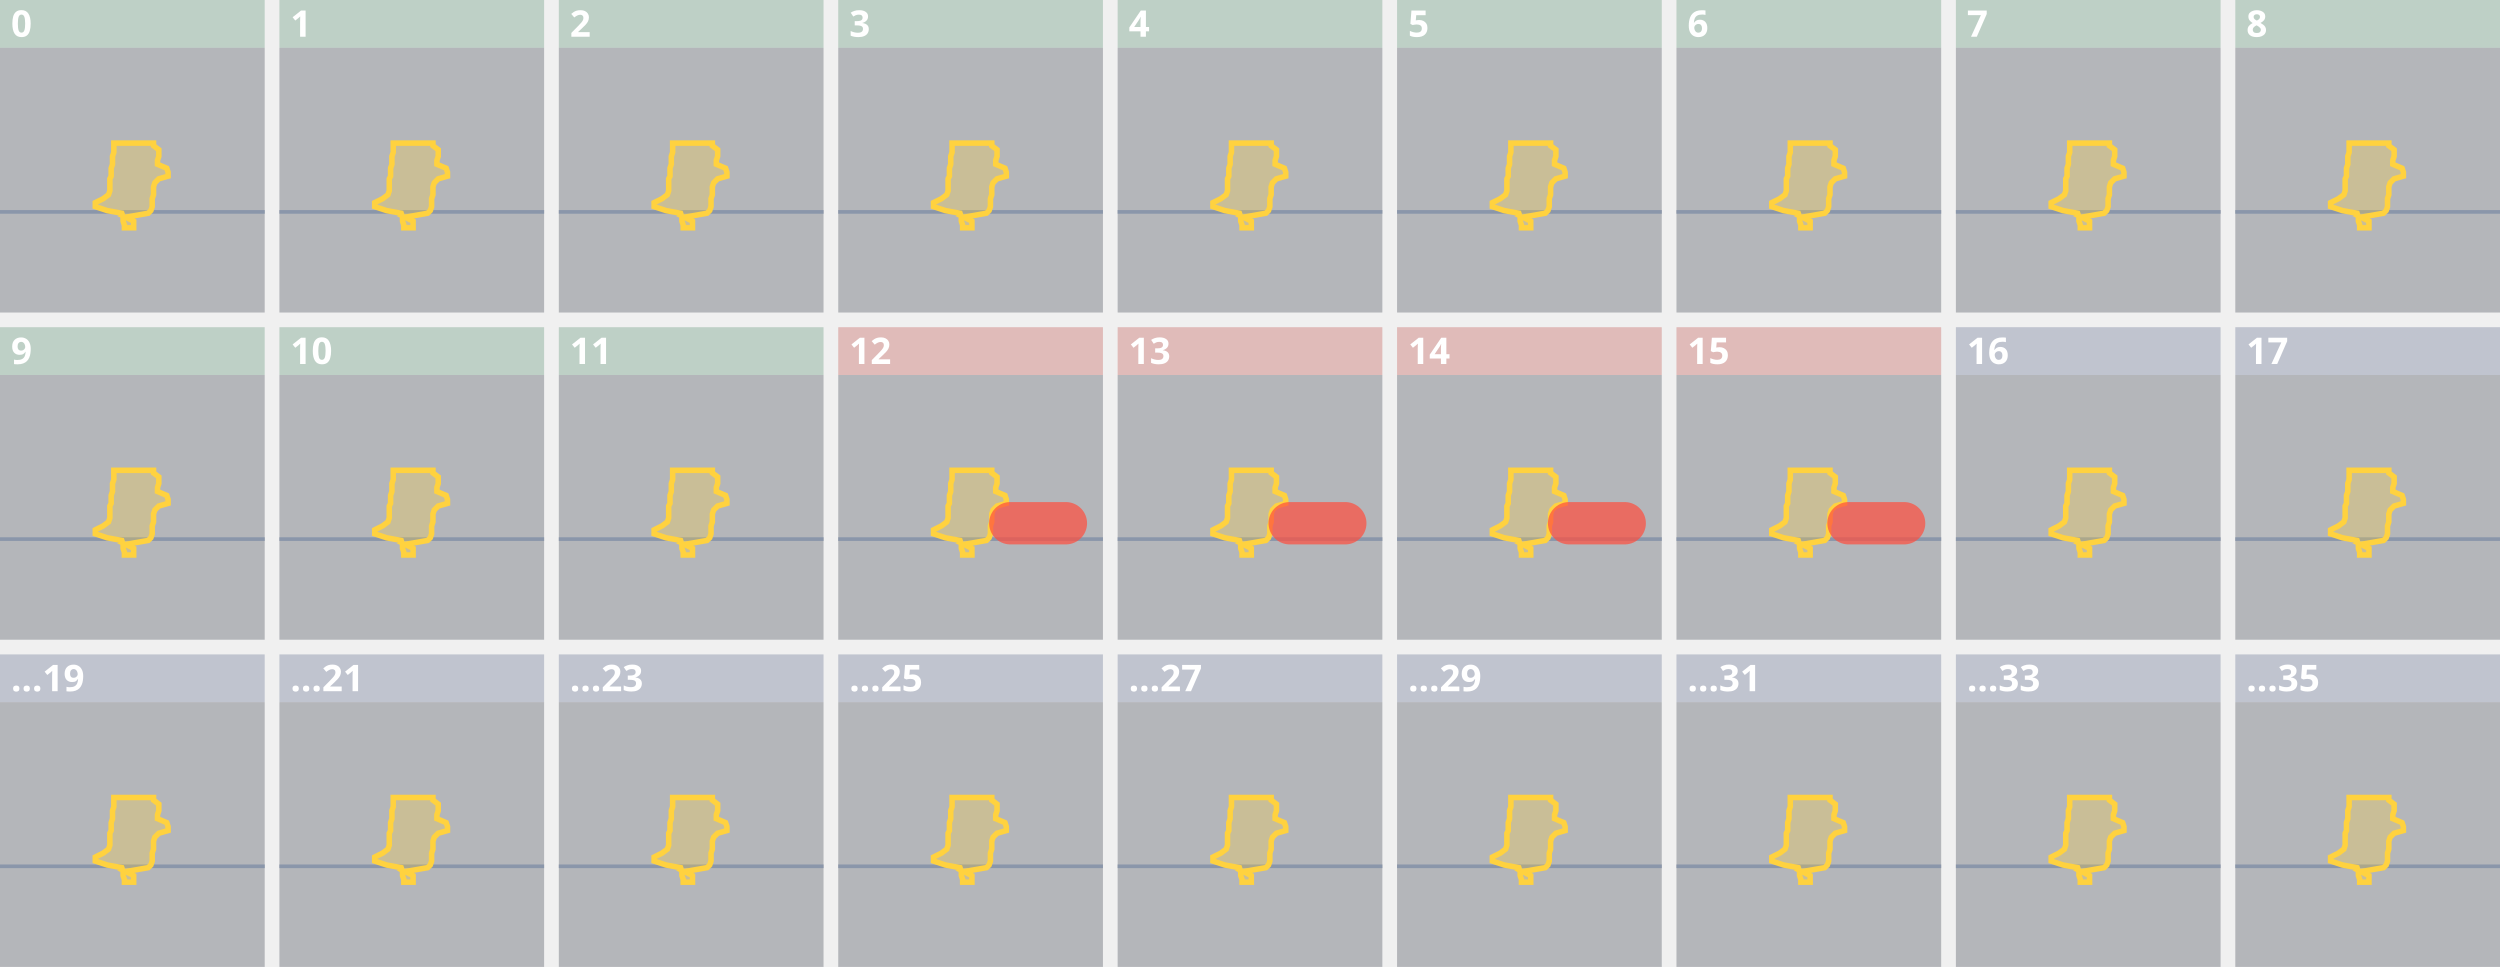
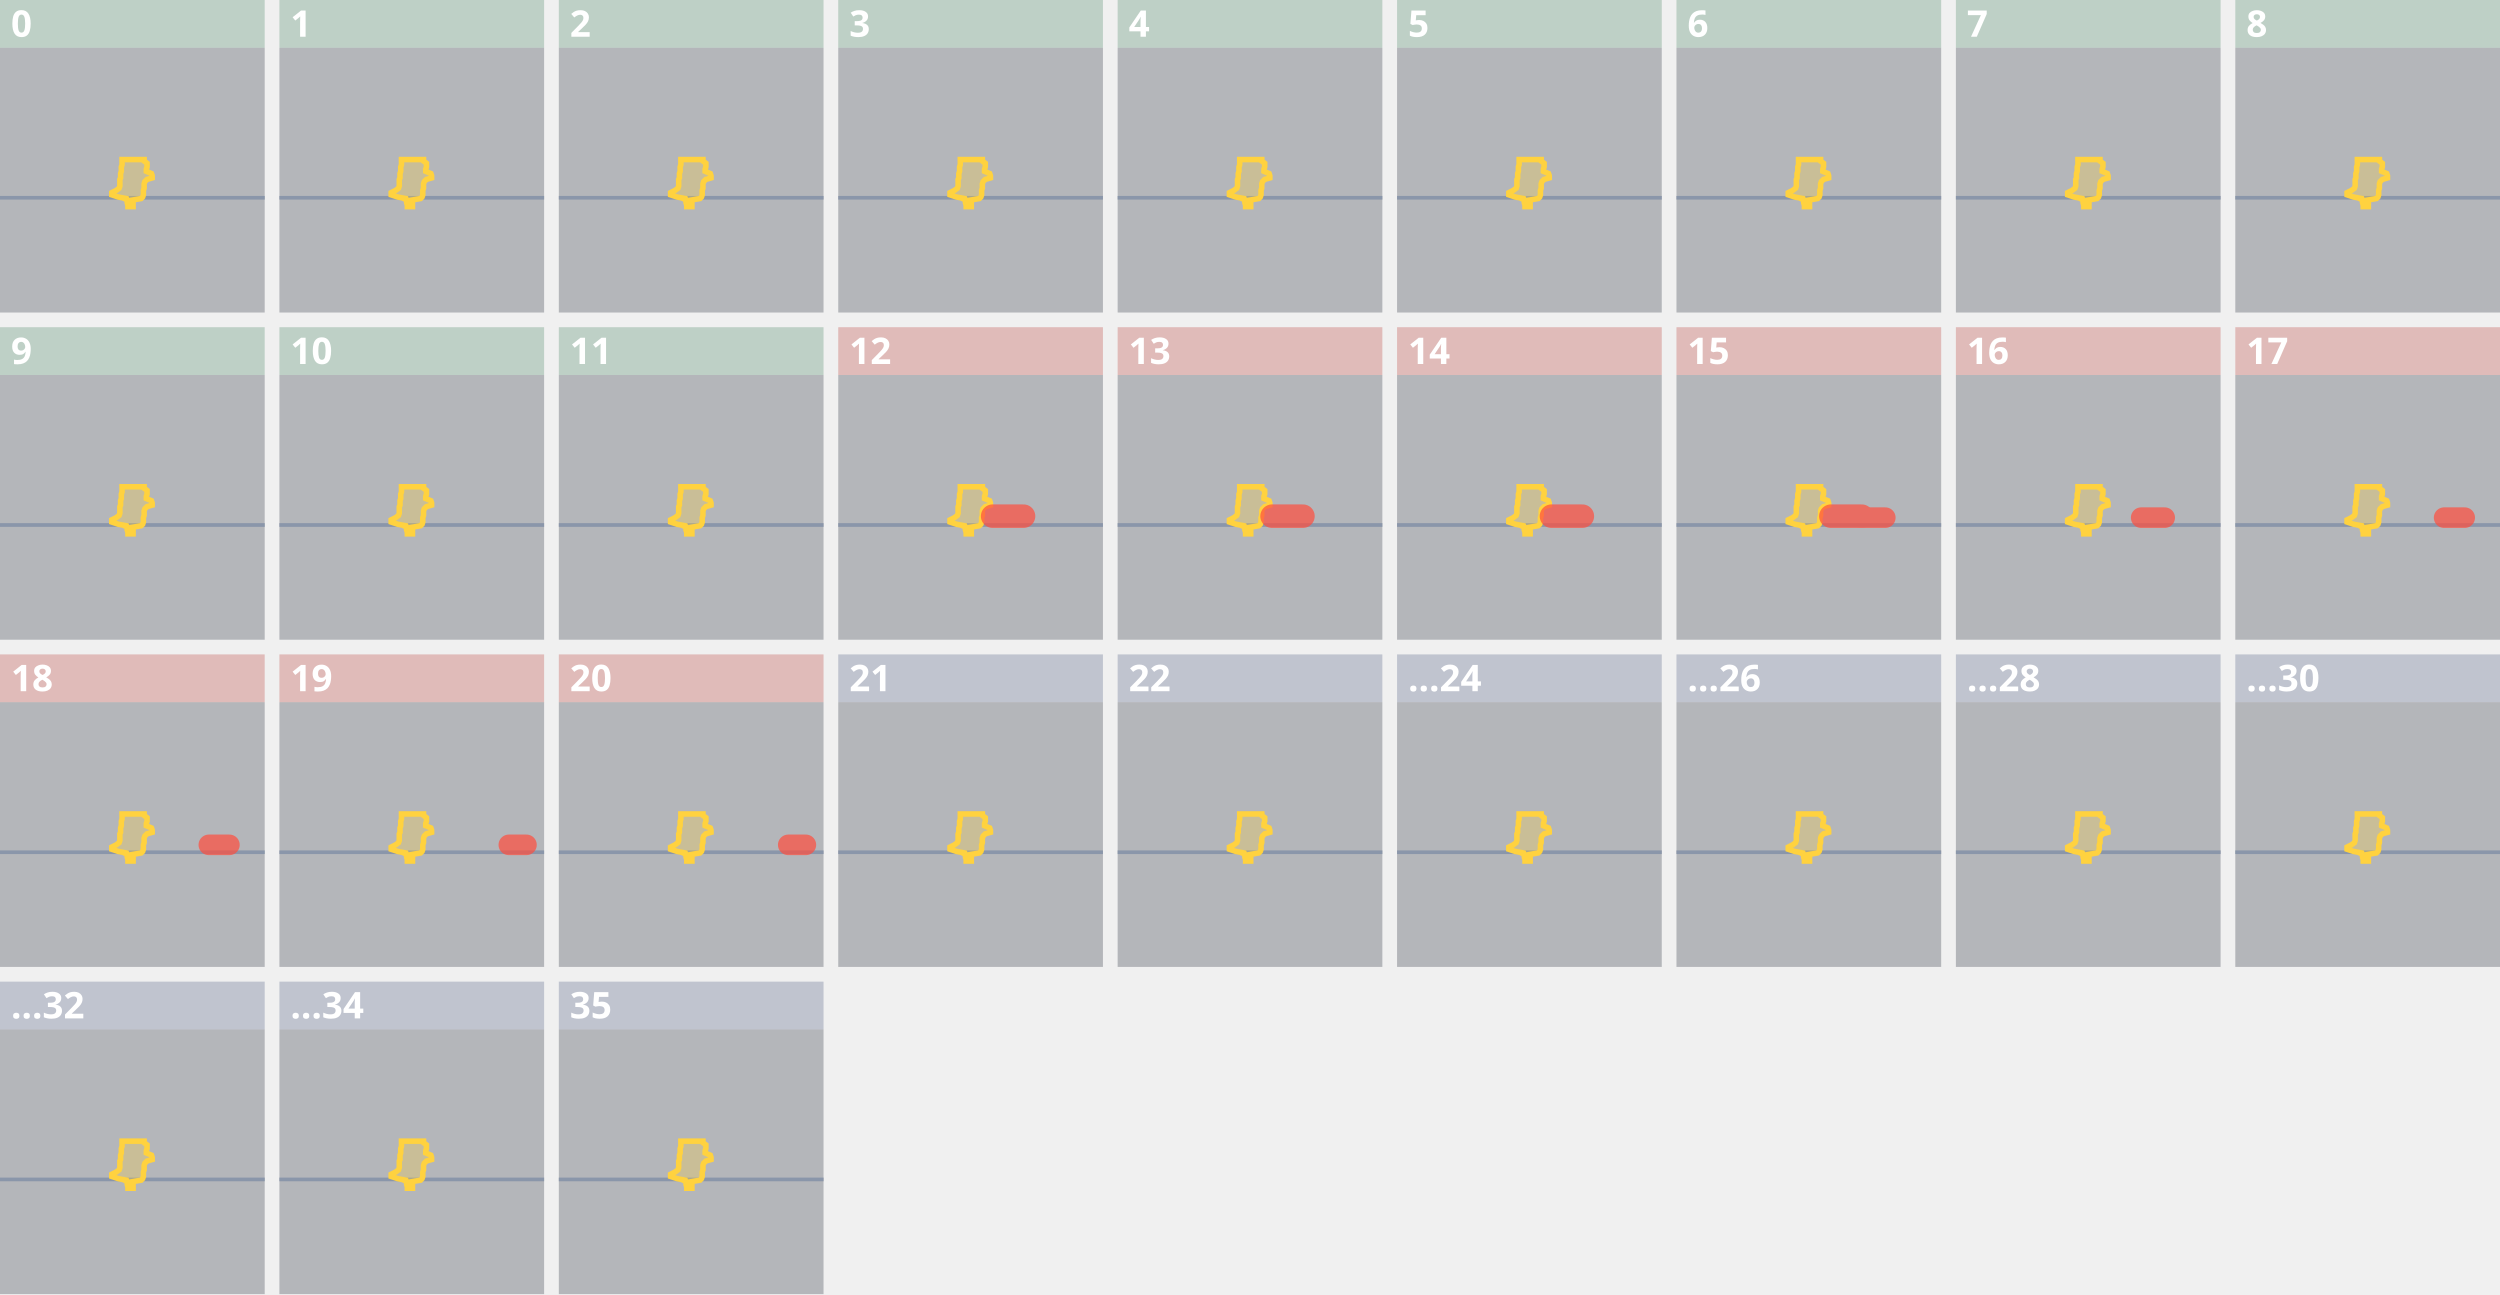
- <svg xmlns="http://www.w3.org/2000/svg" viewBox="0 0 680 263" width="680" height="263">
-   <style>text{font:bold 10px sans-serif;fill:#ffffff}.k{fill:#1b2230}.g{stroke:#8a96aa;stroke-width:2.78}use{stroke-width:4.17;fill-opacity:.28}.u{stroke:#ffd23f;fill:#ffd23f}.v{stroke:#4ade80;fill:#4ade80;fill-opacity:.6}.a{stroke:#e879f9;fill:#e879f9}.o{stroke:#22d3ee;fill:#22d3ee;fill-opacity:.5}.H{color:#ff4d3d;fill:#ff4d3d;opacity:.7}.G{color:#3b9cff;fill:#3b9cff;opacity:.75}.S{color:#ffa630;fill:#ffa630;opacity:.75}.T{color:#ffa630;fill:none;stroke:#ffa630;stroke-width:5.56;stroke-dasharray:11.1}.P{color:#c49bff;fill:none;stroke:#c49bff;stroke-width:2.78;stroke-dasharray:8.3}</style>
+ <svg xmlns="http://www.w3.org/2000/svg" viewBox="0 0 680 352" width="680" height="352">
+   <style>text{font:bold 10px sans-serif;fill:#ffffff}.k{fill:#1b2230}.g{stroke:#8a96aa;stroke-width:5.00}use{stroke-width:7.50;fill-opacity:.28}.u{stroke:#ffd23f;fill:#ffd23f}.v{stroke:#4ade80;fill:#4ade80;fill-opacity:.6}.a{stroke:#e879f9;fill:#e879f9}.o{stroke:#22d3ee;fill:#22d3ee;fill-opacity:.5}.H{color:#ff4d3d;fill:#ff4d3d;opacity:.7}.G{color:#3b9cff;fill:#3b9cff;opacity:.75}.S{color:#ffa630;fill:#ffa630;opacity:.75}.T{color:#ffa630;fill:none;stroke:#ffa630;stroke-width:10.00;stroke-dasharray:20.0}.P{color:#c49bff;fill:none;stroke:#c49bff;stroke-width:5.00;stroke-dasharray:15.0}</style>
  <defs>
    <path id="b0" d="M-14 -28L16 -28L16 -26L20 -23L20 -21L20 -18L19 -15L19 -12L26 -9L27 -6L27 -3L20 -1L17 2L16 5L16 8L16 11L15 14L15 17L15 20L14 23L12 25L-5 28L1 31L1 34L1 36L-6 36L-6 34L-7 31L-7 28L-8 25L-19 23L-28 20L-28 17L-22 14L-18 11L-17 8L-17 5L-17 2L-17 -1L-16 -3L-16 -6L-16 -9L-15 -12L-15 -15L-15 -18L-14 -21L-14 -23L-14 -26Z" />
-     <rect id="K" x="-100" y="-100" width="200" height="200" class="k" />
+     <rect id="K" x="-180" y="-180" width="360" height="360" class="k" />
    <rect id="Ls" width="72" height="13" fill="#3f7d5a" />
    <rect id="La" width="72" height="13" fill="#b8332b" />
    <rect id="Le" width="72" height="13" fill="#46557a" />
  </defs>
  <use href="#Ls" x="0" y="0" />
  <text x="3" y="10">0</text>
-   <svg x="0" y="13" width="72" height="72" viewBox="-100 -100 200 200">
-     <use href="#K" />
-     <line x1="-100" y1="24" x2="100" y2="24" class="g" />
+   <svg x="0" y="13" width="72" height="72" viewBox="-180 -180 360 360">
+     <use href="#K" />
+     <line x1="-180" y1="24" x2="180" y2="24" class="g" />
    <use href="#b0" class="u" />
  </svg>
  <use href="#Ls" x="76" y="0" />
  <text x="79" y="10">1</text>
-   <svg x="76" y="13" width="72" height="72" viewBox="-100 -100 200 200">
-     <use href="#K" />
-     <line x1="-100" y1="24" x2="100" y2="24" class="g" />
+   <svg x="76" y="13" width="72" height="72" viewBox="-180 -180 360 360">
+     <use href="#K" />
+     <line x1="-180" y1="24" x2="180" y2="24" class="g" />
    <use href="#b0" class="u" />
  </svg>
  <use href="#Ls" x="152" y="0" />
  <text x="155" y="10">2</text>
-   <svg x="152" y="13" width="72" height="72" viewBox="-100 -100 200 200">
-     <use href="#K" />
-     <line x1="-100" y1="24" x2="100" y2="24" class="g" />
+   <svg x="152" y="13" width="72" height="72" viewBox="-180 -180 360 360">
+     <use href="#K" />
+     <line x1="-180" y1="24" x2="180" y2="24" class="g" />
    <use href="#b0" class="u" />
  </svg>
  <use href="#Ls" x="228" y="0" />
  <text x="231" y="10">3</text>
-   <svg x="228" y="13" width="72" height="72" viewBox="-100 -100 200 200">
-     <use href="#K" />
-     <line x1="-100" y1="24" x2="100" y2="24" class="g" />
+   <svg x="228" y="13" width="72" height="72" viewBox="-180 -180 360 360">
+     <use href="#K" />
+     <line x1="-180" y1="24" x2="180" y2="24" class="g" />
    <use href="#b0" class="u" />
  </svg>
  <use href="#Ls" x="304" y="0" />
  <text x="307" y="10">4</text>
-   <svg x="304" y="13" width="72" height="72" viewBox="-100 -100 200 200">
-     <use href="#K" />
-     <line x1="-100" y1="24" x2="100" y2="24" class="g" />
+   <svg x="304" y="13" width="72" height="72" viewBox="-180 -180 360 360">
+     <use href="#K" />
+     <line x1="-180" y1="24" x2="180" y2="24" class="g" />
    <use href="#b0" class="u" />
  </svg>
  <use href="#Ls" x="380" y="0" />
  <text x="383" y="10">5</text>
-   <svg x="380" y="13" width="72" height="72" viewBox="-100 -100 200 200">
-     <use href="#K" />
-     <line x1="-100" y1="24" x2="100" y2="24" class="g" />
+   <svg x="380" y="13" width="72" height="72" viewBox="-180 -180 360 360">
+     <use href="#K" />
+     <line x1="-180" y1="24" x2="180" y2="24" class="g" />
    <use href="#b0" class="u" />
  </svg>
  <use href="#Ls" x="456" y="0" />
  <text x="459" y="10">6</text>
-   <svg x="456" y="13" width="72" height="72" viewBox="-100 -100 200 200">
-     <use href="#K" />
-     <line x1="-100" y1="24" x2="100" y2="24" class="g" />
+   <svg x="456" y="13" width="72" height="72" viewBox="-180 -180 360 360">
+     <use href="#K" />
+     <line x1="-180" y1="24" x2="180" y2="24" class="g" />
    <use href="#b0" class="u" />
  </svg>
  <use href="#Ls" x="532" y="0" />
  <text x="535" y="10">7</text>
-   <svg x="532" y="13" width="72" height="72" viewBox="-100 -100 200 200">
-     <use href="#K" />
-     <line x1="-100" y1="24" x2="100" y2="24" class="g" />
+   <svg x="532" y="13" width="72" height="72" viewBox="-180 -180 360 360">
+     <use href="#K" />
+     <line x1="-180" y1="24" x2="180" y2="24" class="g" />
    <use href="#b0" class="u" />
  </svg>
  <use href="#Ls" x="608" y="0" />
  <text x="611" y="10">8</text>
-   <svg x="608" y="13" width="72" height="72" viewBox="-100 -100 200 200">
-     <use href="#K" />
-     <line x1="-100" y1="24" x2="100" y2="24" class="g" />
+   <svg x="608" y="13" width="72" height="72" viewBox="-180 -180 360 360">
+     <use href="#K" />
+     <line x1="-180" y1="24" x2="180" y2="24" class="g" />
    <use href="#b0" class="u" />
  </svg>
  <use href="#Ls" x="0" y="89" />
  <text x="3" y="99">9</text>
-   <svg x="0" y="102" width="72" height="72" viewBox="-100 -100 200 200">
-     <use href="#K" />
-     <line x1="-100" y1="24" x2="100" y2="24" class="g" />
+   <svg x="0" y="102" width="72" height="72" viewBox="-180 -180 360 360">
+     <use href="#K" />
+     <line x1="-180" y1="24" x2="180" y2="24" class="g" />
    <use href="#b0" class="u" />
  </svg>
  <use href="#Ls" x="76" y="89" />
  <text x="79" y="99">10</text>
-   <svg x="76" y="102" width="72" height="72" viewBox="-100 -100 200 200">
-     <use href="#K" />
-     <line x1="-100" y1="24" x2="100" y2="24" class="g" />
+   <svg x="76" y="102" width="72" height="72" viewBox="-180 -180 360 360">
+     <use href="#K" />
+     <line x1="-180" y1="24" x2="180" y2="24" class="g" />
    <use href="#b0" class="u" />
  </svg>
  <use href="#Ls" x="152" y="89" />
  <text x="155" y="99">11</text>
-   <svg x="152" y="102" width="72" height="72" viewBox="-100 -100 200 200">
-     <use href="#K" />
-     <line x1="-100" y1="24" x2="100" y2="24" class="g" />
+   <svg x="152" y="102" width="72" height="72" viewBox="-180 -180 360 360">
+     <use href="#K" />
+     <line x1="-180" y1="24" x2="180" y2="24" class="g" />
    <use href="#b0" class="u" />
  </svg>
  <use href="#La" x="228" y="89" />
  <text x="231" y="99">12</text>
-   <svg x="228" y="102" width="72" height="72" viewBox="-100 -100 200 200">
-     <use href="#K" />
-     <line x1="-100" y1="24" x2="100" y2="24" class="g" />
+   <svg x="228" y="102" width="72" height="72" viewBox="-180 -180 360 360">
+     <use href="#K" />
+     <line x1="-180" y1="24" x2="180" y2="24" class="g" />
    <use href="#b0" class="u" />
    <g class="H">
      <line x1="30" y1="12" x2="72" y2="12" stroke="currentColor" stroke-width="32" stroke-linecap="round" />
    </g>
  </svg>
  <use href="#La" x="304" y="89" />
  <text x="307" y="99">13</text>
-   <svg x="304" y="102" width="72" height="72" viewBox="-100 -100 200 200">
-     <use href="#K" />
-     <line x1="-100" y1="24" x2="100" y2="24" class="g" />
+   <svg x="304" y="102" width="72" height="72" viewBox="-180 -180 360 360">
+     <use href="#K" />
+     <line x1="-180" y1="24" x2="180" y2="24" class="g" />
    <use href="#b0" class="u" />
    <g class="H">
      <line x1="30" y1="12" x2="72" y2="12" stroke="currentColor" stroke-width="32" stroke-linecap="round" />
    </g>
  </svg>
  <use href="#La" x="380" y="89" />
  <text x="383" y="99">14</text>
-   <svg x="380" y="102" width="72" height="72" viewBox="-100 -100 200 200">
-     <use href="#K" />
-     <line x1="-100" y1="24" x2="100" y2="24" class="g" />
+   <svg x="380" y="102" width="72" height="72" viewBox="-180 -180 360 360">
+     <use href="#K" />
+     <line x1="-180" y1="24" x2="180" y2="24" class="g" />
    <use href="#b0" class="u" />
    <g class="H">
      <line x1="30" y1="12" x2="72" y2="12" stroke="currentColor" stroke-width="32" stroke-linecap="round" />
    </g>
  </svg>
  <use href="#La" x="456" y="89" />
  <text x="459" y="99">15</text>
-   <svg x="456" y="102" width="72" height="72" viewBox="-100 -100 200 200">
-     <use href="#K" />
-     <line x1="-100" y1="24" x2="100" y2="24" class="g" />
-     <use href="#b0" class="u" />
-     <g class="H">
-       <line x1="30" y1="12" x2="72" y2="12" stroke="currentColor" stroke-width="32" stroke-linecap="round" />
-     </g>
-   </svg>
-   <use href="#Le" x="532" y="89" />
+   <svg x="456" y="102" width="72" height="72" viewBox="-180 -180 360 360">
+     <use href="#K" />
+     <line x1="-180" y1="24" x2="180" y2="24" class="g" />
+     <use href="#b0" class="u" />
+     <g class="H">
+       <line x1="30" y1="12" x2="72" y2="12" stroke="currentColor" stroke-width="32" stroke-linecap="round" />
+       <line x1="72" y1="14" x2="104" y2="14" stroke="currentColor" stroke-width="28" stroke-linecap="round" />
+     </g>
+   </svg>
+   <use href="#La" x="532" y="89" />
  <text x="535" y="99">16</text>
-   <svg x="532" y="102" width="72" height="72" viewBox="-100 -100 200 200">
-     <use href="#K" />
-     <line x1="-100" y1="24" x2="100" y2="24" class="g" />
-     <use href="#b0" class="u" />
-   </svg>
-   <use href="#Le" x="608" y="89" />
+   <svg x="532" y="102" width="72" height="72" viewBox="-180 -180 360 360">
+     <use href="#K" />
+     <line x1="-180" y1="24" x2="180" y2="24" class="g" />
+     <use href="#b0" class="u" />
+     <g class="H">
+       <line x1="72" y1="14" x2="104" y2="14" stroke="currentColor" stroke-width="28" stroke-linecap="round" />
+     </g>
+   </svg>
+   <use href="#La" x="608" y="89" />
  <text x="611" y="99">17</text>
-   <svg x="608" y="102" width="72" height="72" viewBox="-100 -100 200 200">
-     <use href="#K" />
-     <line x1="-100" y1="24" x2="100" y2="24" class="g" />
-     <use href="#b0" class="u" />
-   </svg>
-   <use href="#Le" x="0" y="178" />
-   <text x="3" y="188">…19</text>
-   <svg x="0" y="191" width="72" height="72" viewBox="-100 -100 200 200">
-     <use href="#K" />
-     <line x1="-100" y1="24" x2="100" y2="24" class="g" />
-     <use href="#b0" class="u" />
-   </svg>
-   <use href="#Le" x="76" y="178" />
-   <text x="79" y="188">…21</text>
-   <svg x="76" y="191" width="72" height="72" viewBox="-100 -100 200 200">
-     <use href="#K" />
-     <line x1="-100" y1="24" x2="100" y2="24" class="g" />
-     <use href="#b0" class="u" />
-   </svg>
-   <use href="#Le" x="152" y="178" />
-   <text x="155" y="188">…23</text>
-   <svg x="152" y="191" width="72" height="72" viewBox="-100 -100 200 200">
-     <use href="#K" />
-     <line x1="-100" y1="24" x2="100" y2="24" class="g" />
-     <use href="#b0" class="u" />
+   <svg x="608" y="102" width="72" height="72" viewBox="-180 -180 360 360">
+     <use href="#K" />
+     <line x1="-180" y1="24" x2="180" y2="24" class="g" />
+     <use href="#b0" class="u" />
+     <g class="H">
+       <line x1="104" y1="14" x2="132" y2="14" stroke="currentColor" stroke-width="28" stroke-linecap="round" />
+     </g>
+   </svg>
+   <use href="#La" x="0" y="178" />
+   <text x="3" y="188">18</text>
+   <svg x="0" y="191" width="72" height="72" viewBox="-180 -180 360 360">
+     <use href="#K" />
+     <line x1="-180" y1="24" x2="180" y2="24" class="g" />
+     <use href="#b0" class="u" />
+     <g class="H">
+       <line x1="104" y1="14" x2="132" y2="14" stroke="currentColor" stroke-width="28" stroke-linecap="round" />
+     </g>
+   </svg>
+   <use href="#La" x="76" y="178" />
+   <text x="79" y="188">19</text>
+   <svg x="76" y="191" width="72" height="72" viewBox="-180 -180 360 360">
+     <use href="#K" />
+     <line x1="-180" y1="24" x2="180" y2="24" class="g" />
+     <use href="#b0" class="u" />
+     <g class="H">
+       <line x1="132" y1="14" x2="156" y2="14" stroke="currentColor" stroke-width="28" stroke-linecap="round" />
+     </g>
+   </svg>
+   <use href="#La" x="152" y="178" />
+   <text x="155" y="188">20</text>
+   <svg x="152" y="191" width="72" height="72" viewBox="-180 -180 360 360">
+     <use href="#K" />
+     <line x1="-180" y1="24" x2="180" y2="24" class="g" />
+     <use href="#b0" class="u" />
+     <g class="H">
+       <line x1="132" y1="14" x2="156" y2="14" stroke="currentColor" stroke-width="28" stroke-linecap="round" />
+     </g>
  </svg>
  <use href="#Le" x="228" y="178" />
-   <text x="231" y="188">…25</text>
-   <svg x="228" y="191" width="72" height="72" viewBox="-100 -100 200 200">
-     <use href="#K" />
-     <line x1="-100" y1="24" x2="100" y2="24" class="g" />
+   <text x="231" y="188">21</text>
+   <svg x="228" y="191" width="72" height="72" viewBox="-180 -180 360 360">
+     <use href="#K" />
+     <line x1="-180" y1="24" x2="180" y2="24" class="g" />
    <use href="#b0" class="u" />
  </svg>
  <use href="#Le" x="304" y="178" />
-   <text x="307" y="188">…27</text>
-   <svg x="304" y="191" width="72" height="72" viewBox="-100 -100 200 200">
-     <use href="#K" />
-     <line x1="-100" y1="24" x2="100" y2="24" class="g" />
+   <text x="307" y="188">22</text>
+   <svg x="304" y="191" width="72" height="72" viewBox="-180 -180 360 360">
+     <use href="#K" />
+     <line x1="-180" y1="24" x2="180" y2="24" class="g" />
    <use href="#b0" class="u" />
  </svg>
  <use href="#Le" x="380" y="178" />
-   <text x="383" y="188">…29</text>
-   <svg x="380" y="191" width="72" height="72" viewBox="-100 -100 200 200">
-     <use href="#K" />
-     <line x1="-100" y1="24" x2="100" y2="24" class="g" />
+   <text x="383" y="188">…24</text>
+   <svg x="380" y="191" width="72" height="72" viewBox="-180 -180 360 360">
+     <use href="#K" />
+     <line x1="-180" y1="24" x2="180" y2="24" class="g" />
    <use href="#b0" class="u" />
  </svg>
  <use href="#Le" x="456" y="178" />
-   <text x="459" y="188">…31</text>
-   <svg x="456" y="191" width="72" height="72" viewBox="-100 -100 200 200">
-     <use href="#K" />
-     <line x1="-100" y1="24" x2="100" y2="24" class="g" />
+   <text x="459" y="188">…26</text>
+   <svg x="456" y="191" width="72" height="72" viewBox="-180 -180 360 360">
+     <use href="#K" />
+     <line x1="-180" y1="24" x2="180" y2="24" class="g" />
    <use href="#b0" class="u" />
  </svg>
  <use href="#Le" x="532" y="178" />
-   <text x="535" y="188">…33</text>
-   <svg x="532" y="191" width="72" height="72" viewBox="-100 -100 200 200">
-     <use href="#K" />
-     <line x1="-100" y1="24" x2="100" y2="24" class="g" />
+   <text x="535" y="188">…28</text>
+   <svg x="532" y="191" width="72" height="72" viewBox="-180 -180 360 360">
+     <use href="#K" />
+     <line x1="-180" y1="24" x2="180" y2="24" class="g" />
    <use href="#b0" class="u" />
  </svg>
  <use href="#Le" x="608" y="178" />
-   <text x="611" y="188">…35</text>
-   <svg x="608" y="191" width="72" height="72" viewBox="-100 -100 200 200">
-     <use href="#K" />
-     <line x1="-100" y1="24" x2="100" y2="24" class="g" />
+   <text x="611" y="188">…30</text>
+   <svg x="608" y="191" width="72" height="72" viewBox="-180 -180 360 360">
+     <use href="#K" />
+     <line x1="-180" y1="24" x2="180" y2="24" class="g" />
+     <use href="#b0" class="u" />
+   </svg>
+   <use href="#Le" x="0" y="267" />
+   <text x="3" y="277">…32</text>
+   <svg x="0" y="280" width="72" height="72" viewBox="-180 -180 360 360">
+     <use href="#K" />
+     <line x1="-180" y1="24" x2="180" y2="24" class="g" />
+     <use href="#b0" class="u" />
+   </svg>
+   <use href="#Le" x="76" y="267" />
+   <text x="79" y="277">…34</text>
+   <svg x="76" y="280" width="72" height="72" viewBox="-180 -180 360 360">
+     <use href="#K" />
+     <line x1="-180" y1="24" x2="180" y2="24" class="g" />
+     <use href="#b0" class="u" />
+   </svg>
+   <use href="#Le" x="152" y="267" />
+   <text x="155" y="277">35</text>
+   <svg x="152" y="280" width="72" height="72" viewBox="-180 -180 360 360">
+     <use href="#K" />
+     <line x1="-180" y1="24" x2="180" y2="24" class="g" />
    <use href="#b0" class="u" />
  </svg>
</svg>
